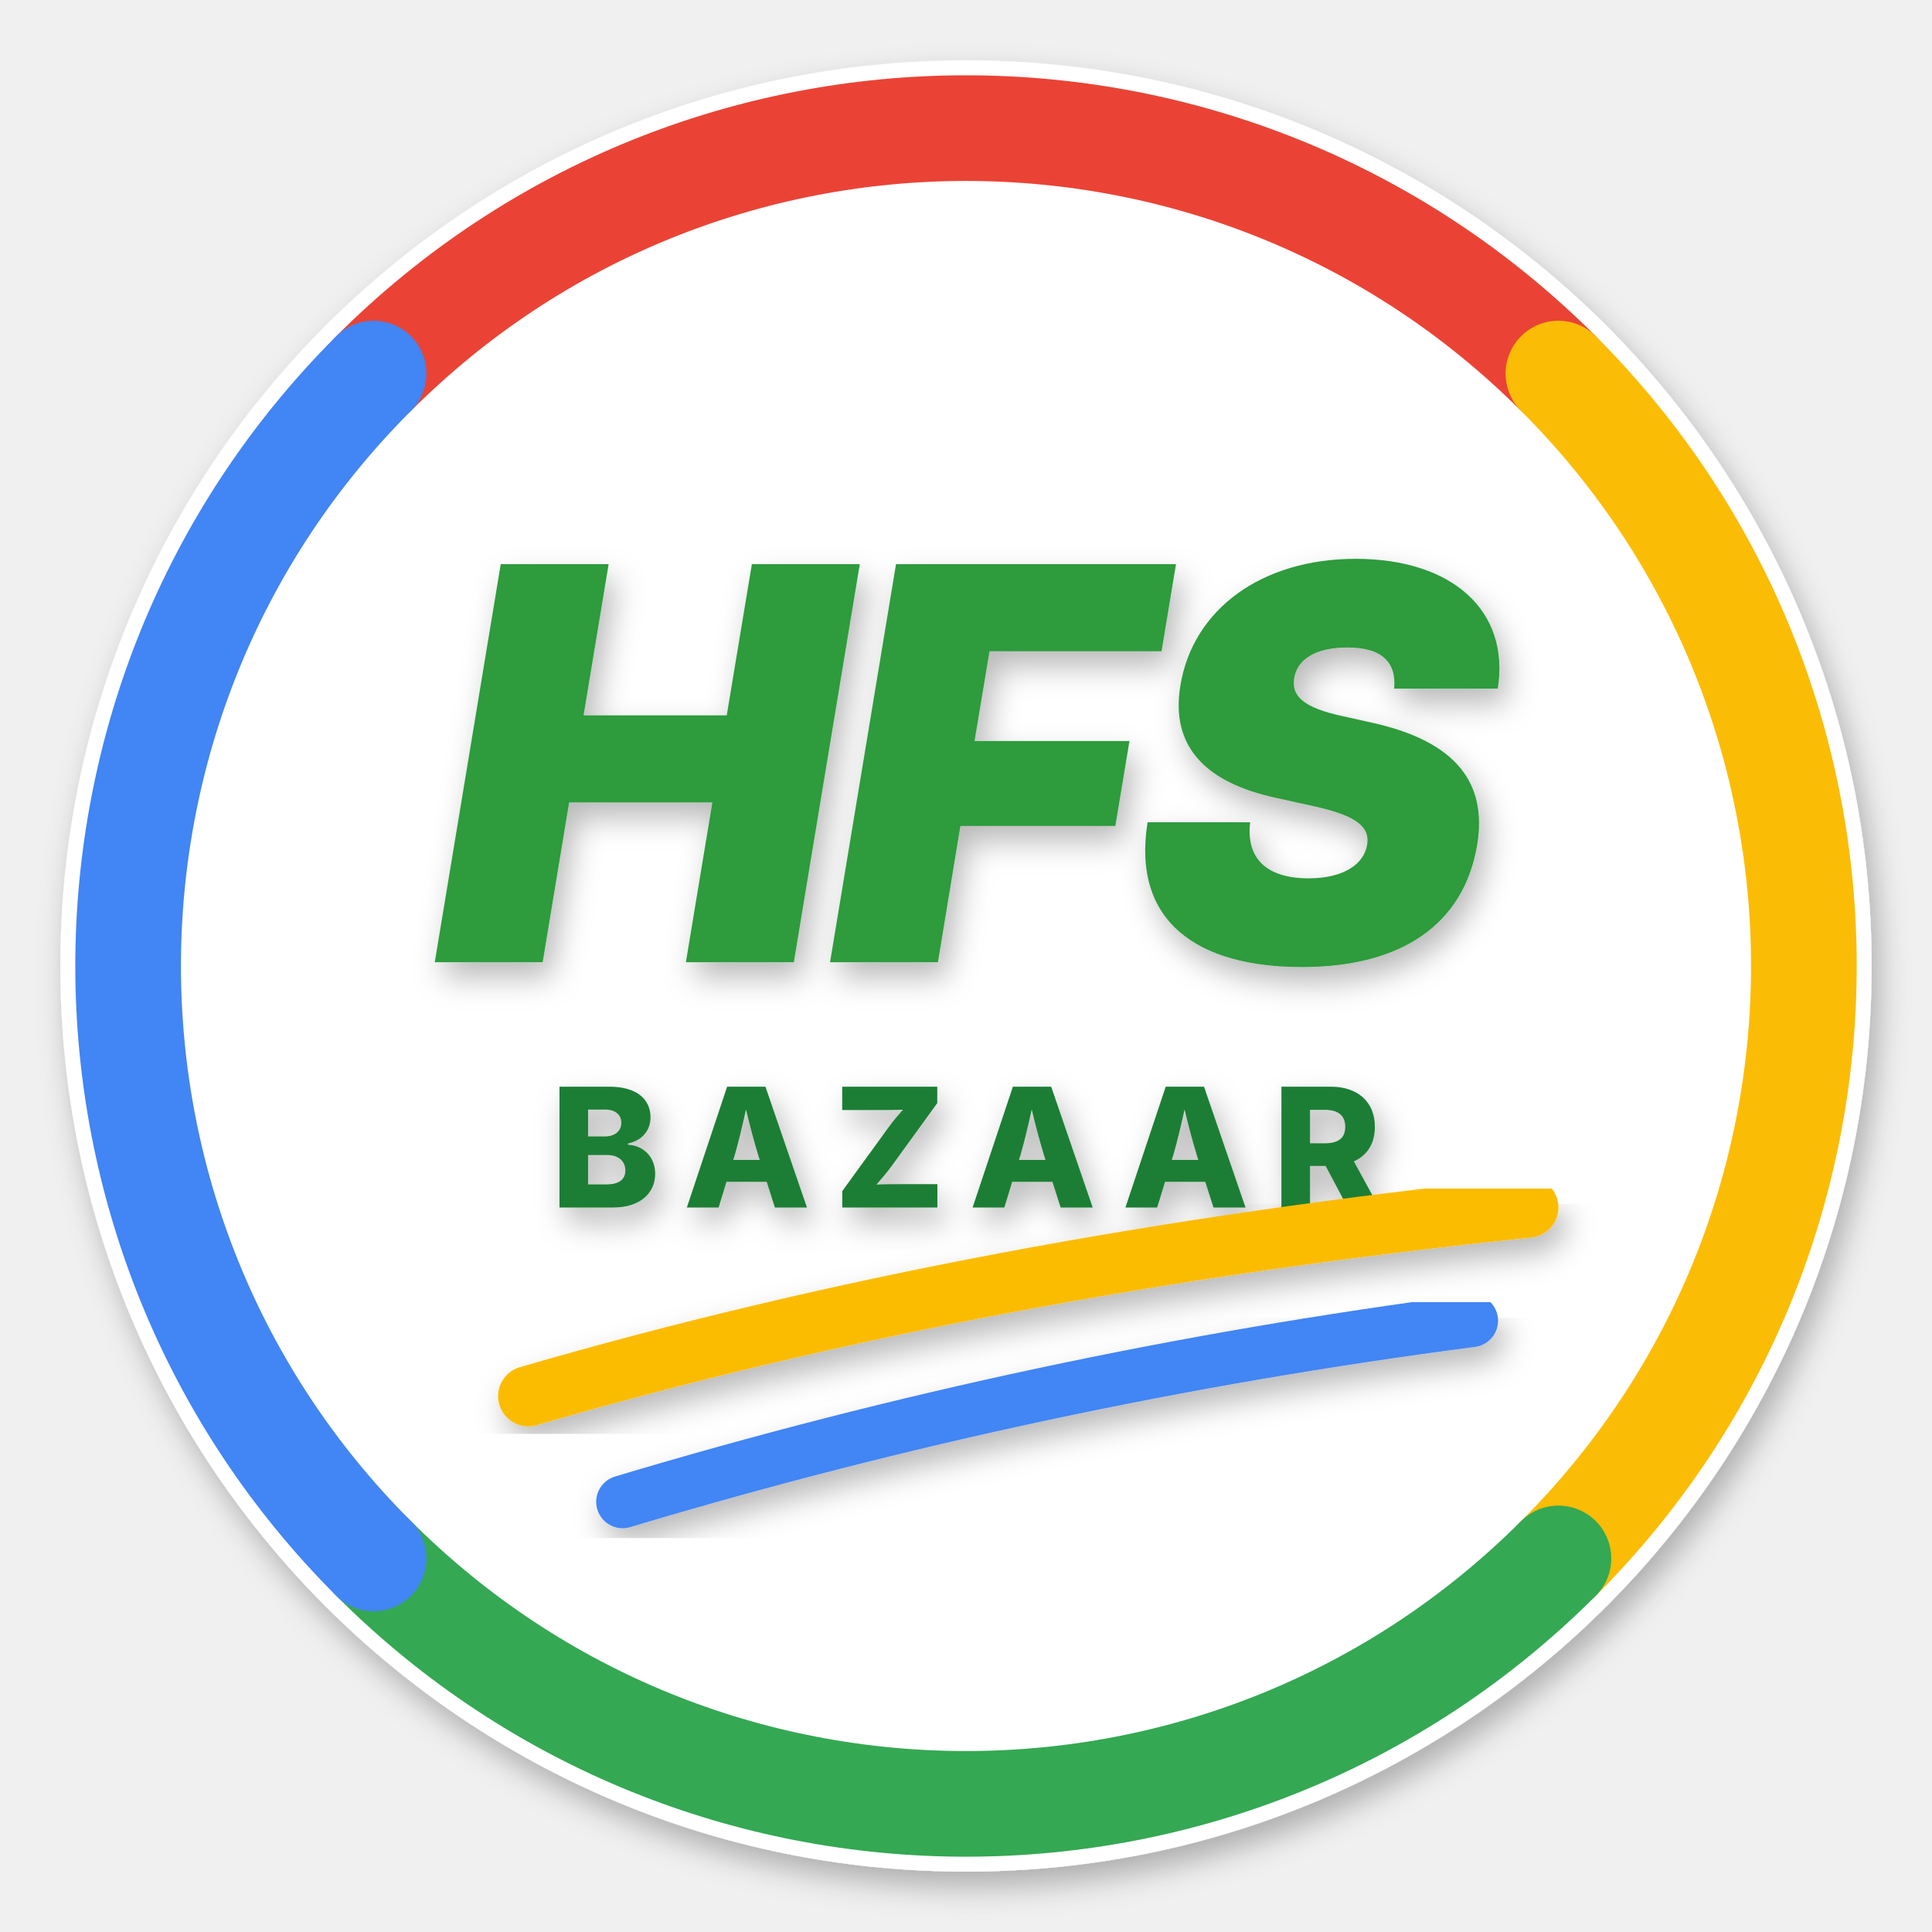
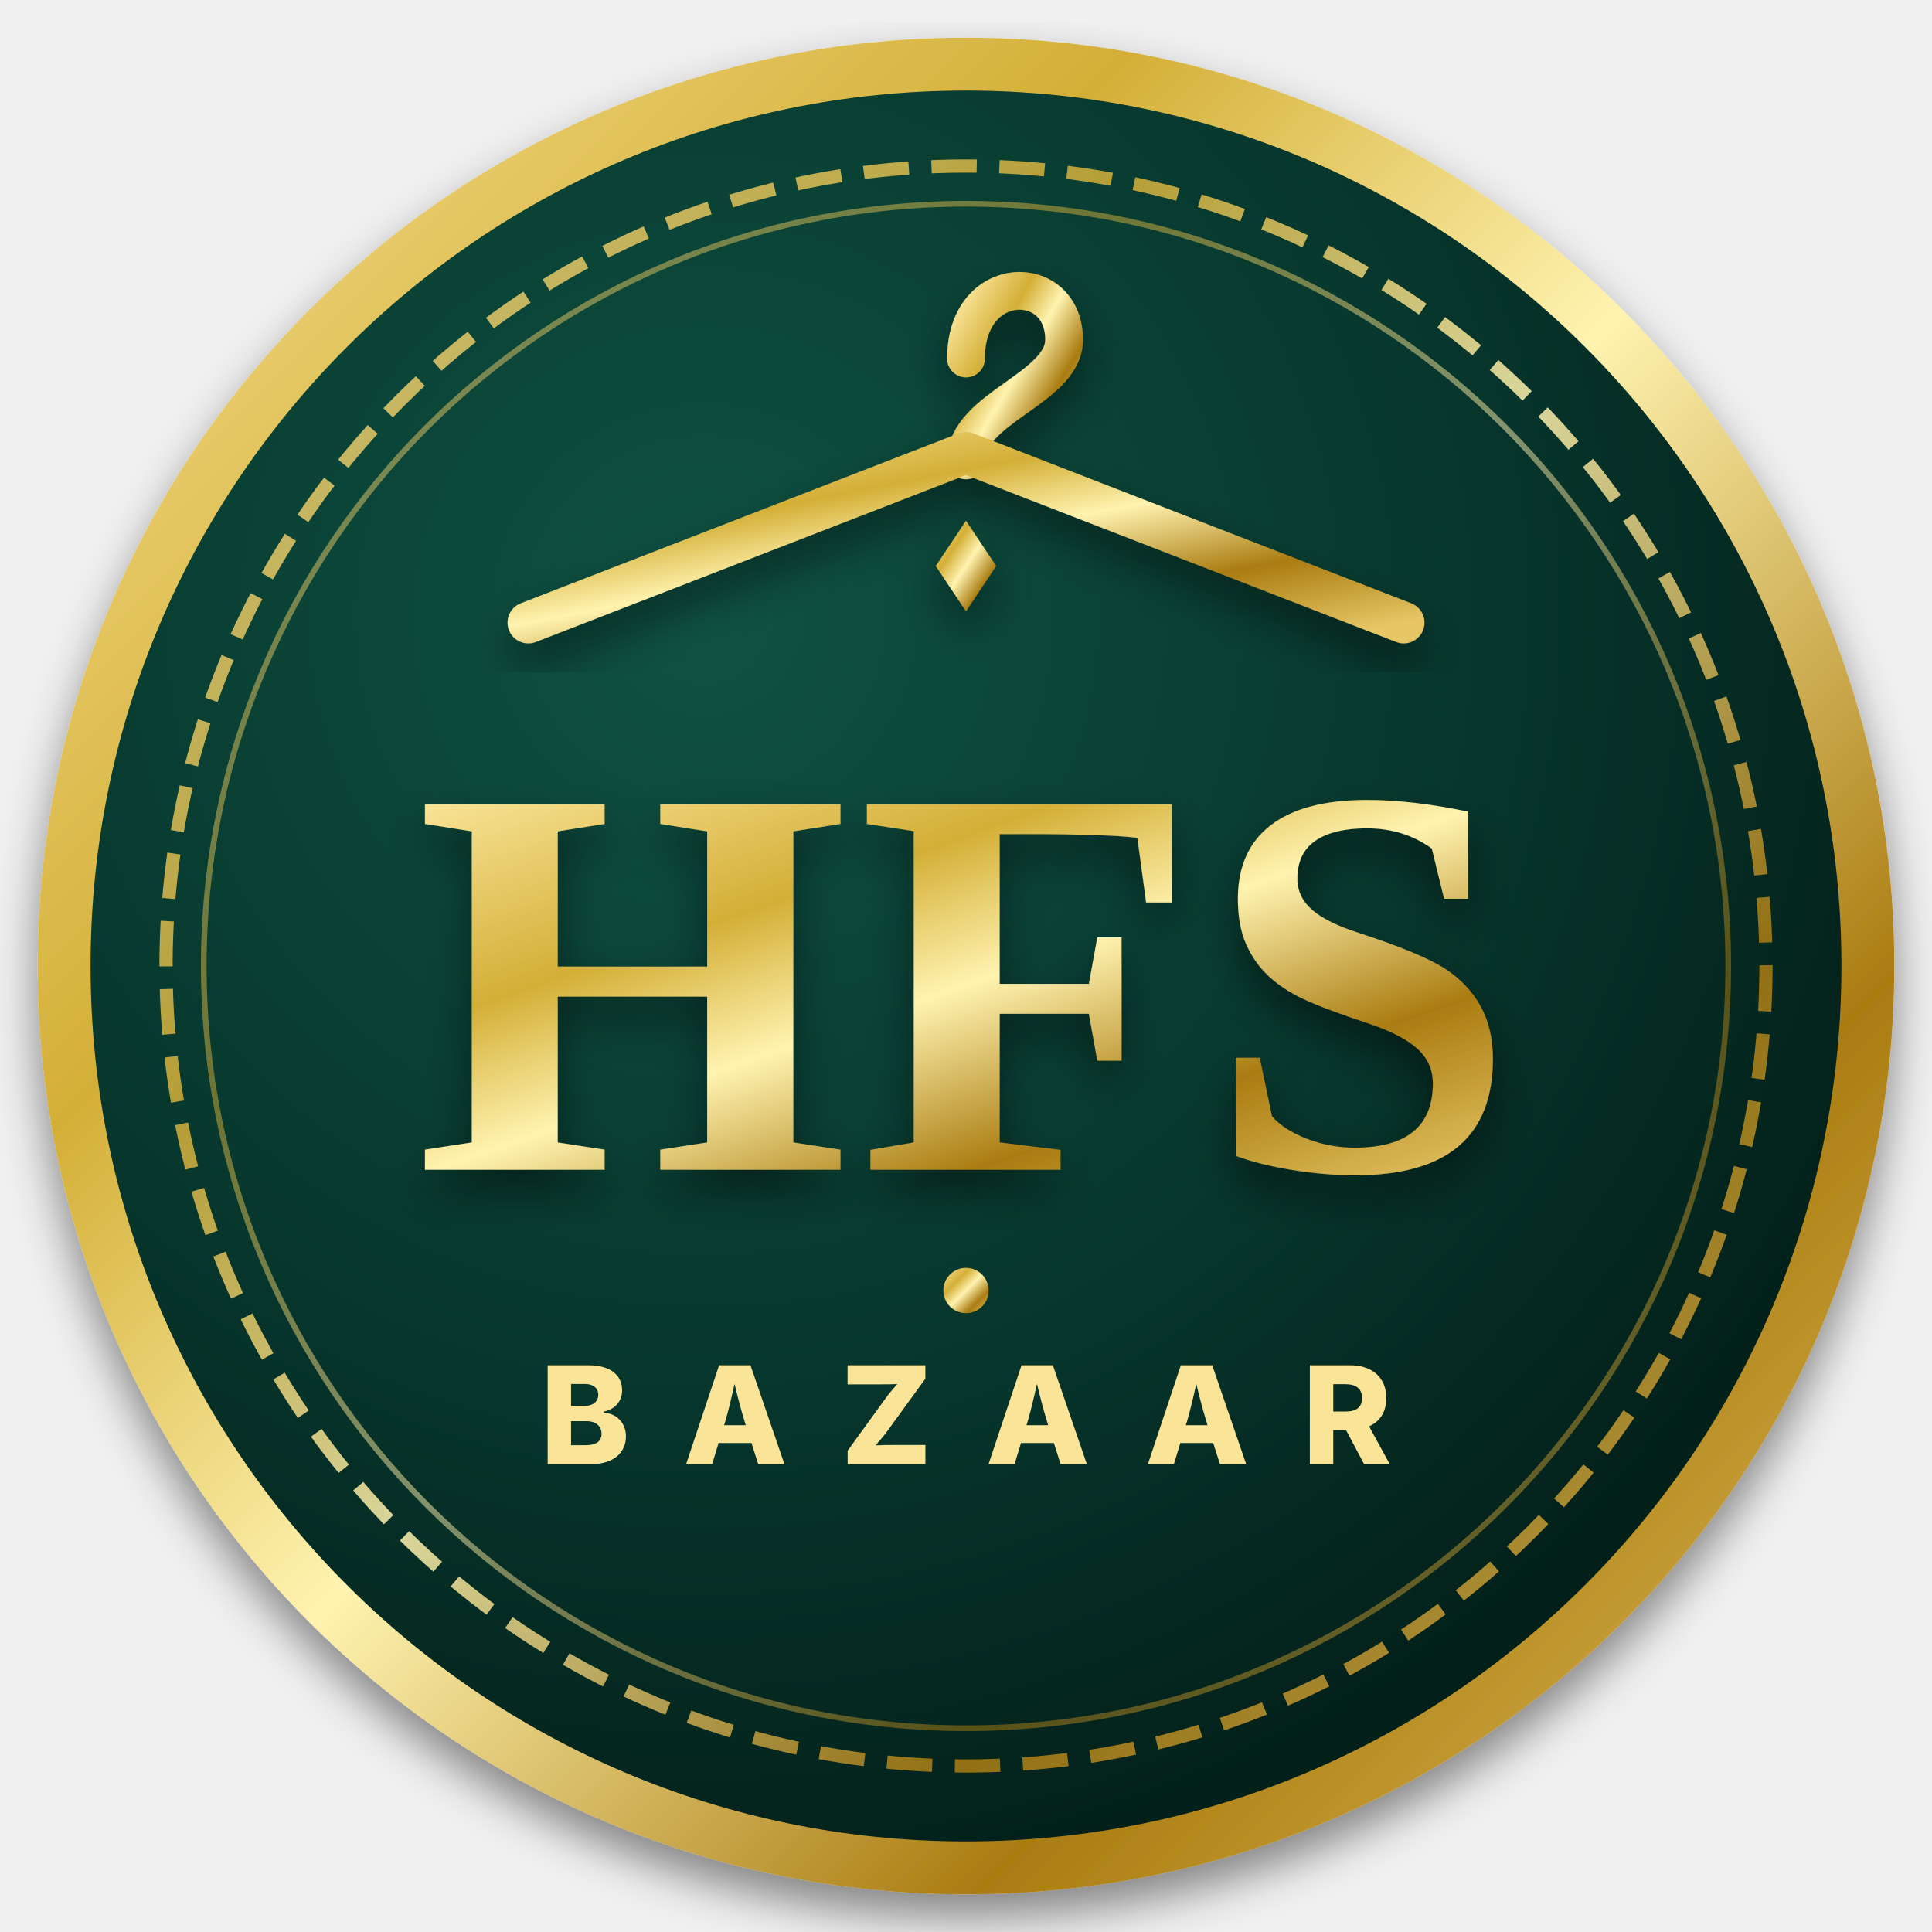
<svg xmlns="http://www.w3.org/2000/svg" viewBox="0 0 512 512" width="100%" height="100%">
  <defs>
-     <filter id="dropShadow" x="-10%" y="-10%" width="130%" height="130%">
-       <feDropShadow dx="2" dy="4" stdDeviation="4" flood-color="#000000" flood-opacity="0.28" />
+     <radialGradient id="emeraldBg" cx="35%" cy="30%" r="75%">
+       <stop offset="0%" stop-color="#0F5243" />
+       <stop offset="60%" stop-color="#07362C" />
+       <stop offset="100%" stop-color="#031F19" />
+     </radialGradient>
+     <linearGradient id="goldGrad" x1="0%" y1="0%" x2="100%" y2="100%">
+       <stop offset="0%" stop-color="#F9E498" />
+       <stop offset="30%" stop-color="#D4AF37" />
+       <stop offset="50%" stop-color="#FFF3B0" />
+       <stop offset="75%" stop-color="#AA7C11" />
+       <stop offset="100%" stop-color="#E6C665" />
+     </linearGradient>
+     <filter id="luxShadow" x="-15%" y="-15%" width="130%" height="130%">
+       <feDropShadow dx="0" dy="6" stdDeviation="6" flood-color="#000000" flood-opacity="0.45" />
    </filter>
  </defs>
-   <circle cx="256" cy="256" r="240" fill="#ffffff" filter="url(#dropShadow)" />
-   <path d="M 99 99 A 222 222 0 0 1 413 99" fill="none" stroke="#EA4335" stroke-width="28" stroke-linecap="round" />
-   <path d="M 413 99 A 222 222 0 0 1 413 413" fill="none" stroke="#FBBC05" stroke-width="28" stroke-linecap="round" />
-   <path d="M 413 413 A 222 222 0 0 1 99 413" fill="none" stroke="#34A853" stroke-width="28" stroke-linecap="round" />
-   <path d="M 99 413 A 222 222 0 0 1 99 99" fill="none" stroke="#4285F4" stroke-width="28" stroke-linecap="round" />
-   <g filter="url(#dropShadow)">
-     <text x="256" y="255" font-family="system-ui, -apple-system, sans-serif" font-size="145" font-weight="900" font-style="italic" fill="#2E9B3C" text-anchor="middle" letter-spacing="-4">HFS</text>
-     <text x="256" y="320" font-family="system-ui, -apple-system, sans-serif" font-size="44" font-weight="800" fill="#1E7E34" text-anchor="middle" letter-spacing="6">BAZAAR</text>
+   <circle cx="256" cy="256" r="246" fill="url(#goldGrad)" filter="url(#luxShadow)" />
+   <circle cx="256" cy="256" r="232" fill="url(#emeraldBg)" />
+   <circle cx="256" cy="256" r="212" fill="none" stroke="url(#goldGrad)" stroke-width="3.5" stroke-dasharray="12 6" opacity="0.85" />
+   <circle cx="256" cy="256" r="202" fill="none" stroke="url(#goldGrad)" stroke-width="1.5" opacity="0.5" />
+   <g filter="url(#luxShadow)">
+     <path d="M 256 95 C 256 72, 282 72, 282 90 C 282 103, 256 108, 256 122" fill="none" stroke="url(#goldGrad)" stroke-width="10" stroke-linecap="round" />
+     <path d="M 140 165 L 256 120 L 372 165" fill="none" stroke="url(#goldGrad)" stroke-width="11" stroke-linecap="round" stroke-linejoin="round" />
+     <polygon points="256,138 264,150 256,162 248,150" fill="url(#goldGrad)" />
  </g>
-   <path d="M 140 370 Q 260 335 405 320" fill="none" stroke="#FBBC05" stroke-width="16" stroke-linecap="round" filter="url(#dropShadow)" />
-   <path d="M 165 398 Q 275 365 390 350" fill="none" stroke="#4285F4" stroke-width="14" stroke-linecap="round" filter="url(#dropShadow)" />
+   <g filter="url(#luxShadow)">
+     <text x="256" y="310" font-family="Georgia, 'Times New Roman', serif" font-size="148" font-weight="900" fill="url(#goldGrad)" text-anchor="middle" letter-spacing="2">HFS</text>
+   </g>
+   <path d="M 135 342 L 377 342" stroke="url(#goldGrad)" stroke-width="3" stroke-linecap="round" />
+   <circle cx="256" cy="342" r="6" fill="url(#goldGrad)" />
+   <text x="256" y="388" font-family="system-ui, -apple-system, sans-serif" font-size="36" font-weight="800" fill="#F9E498" text-anchor="middle" letter-spacing="14">BAZAAR</text>
</svg>
